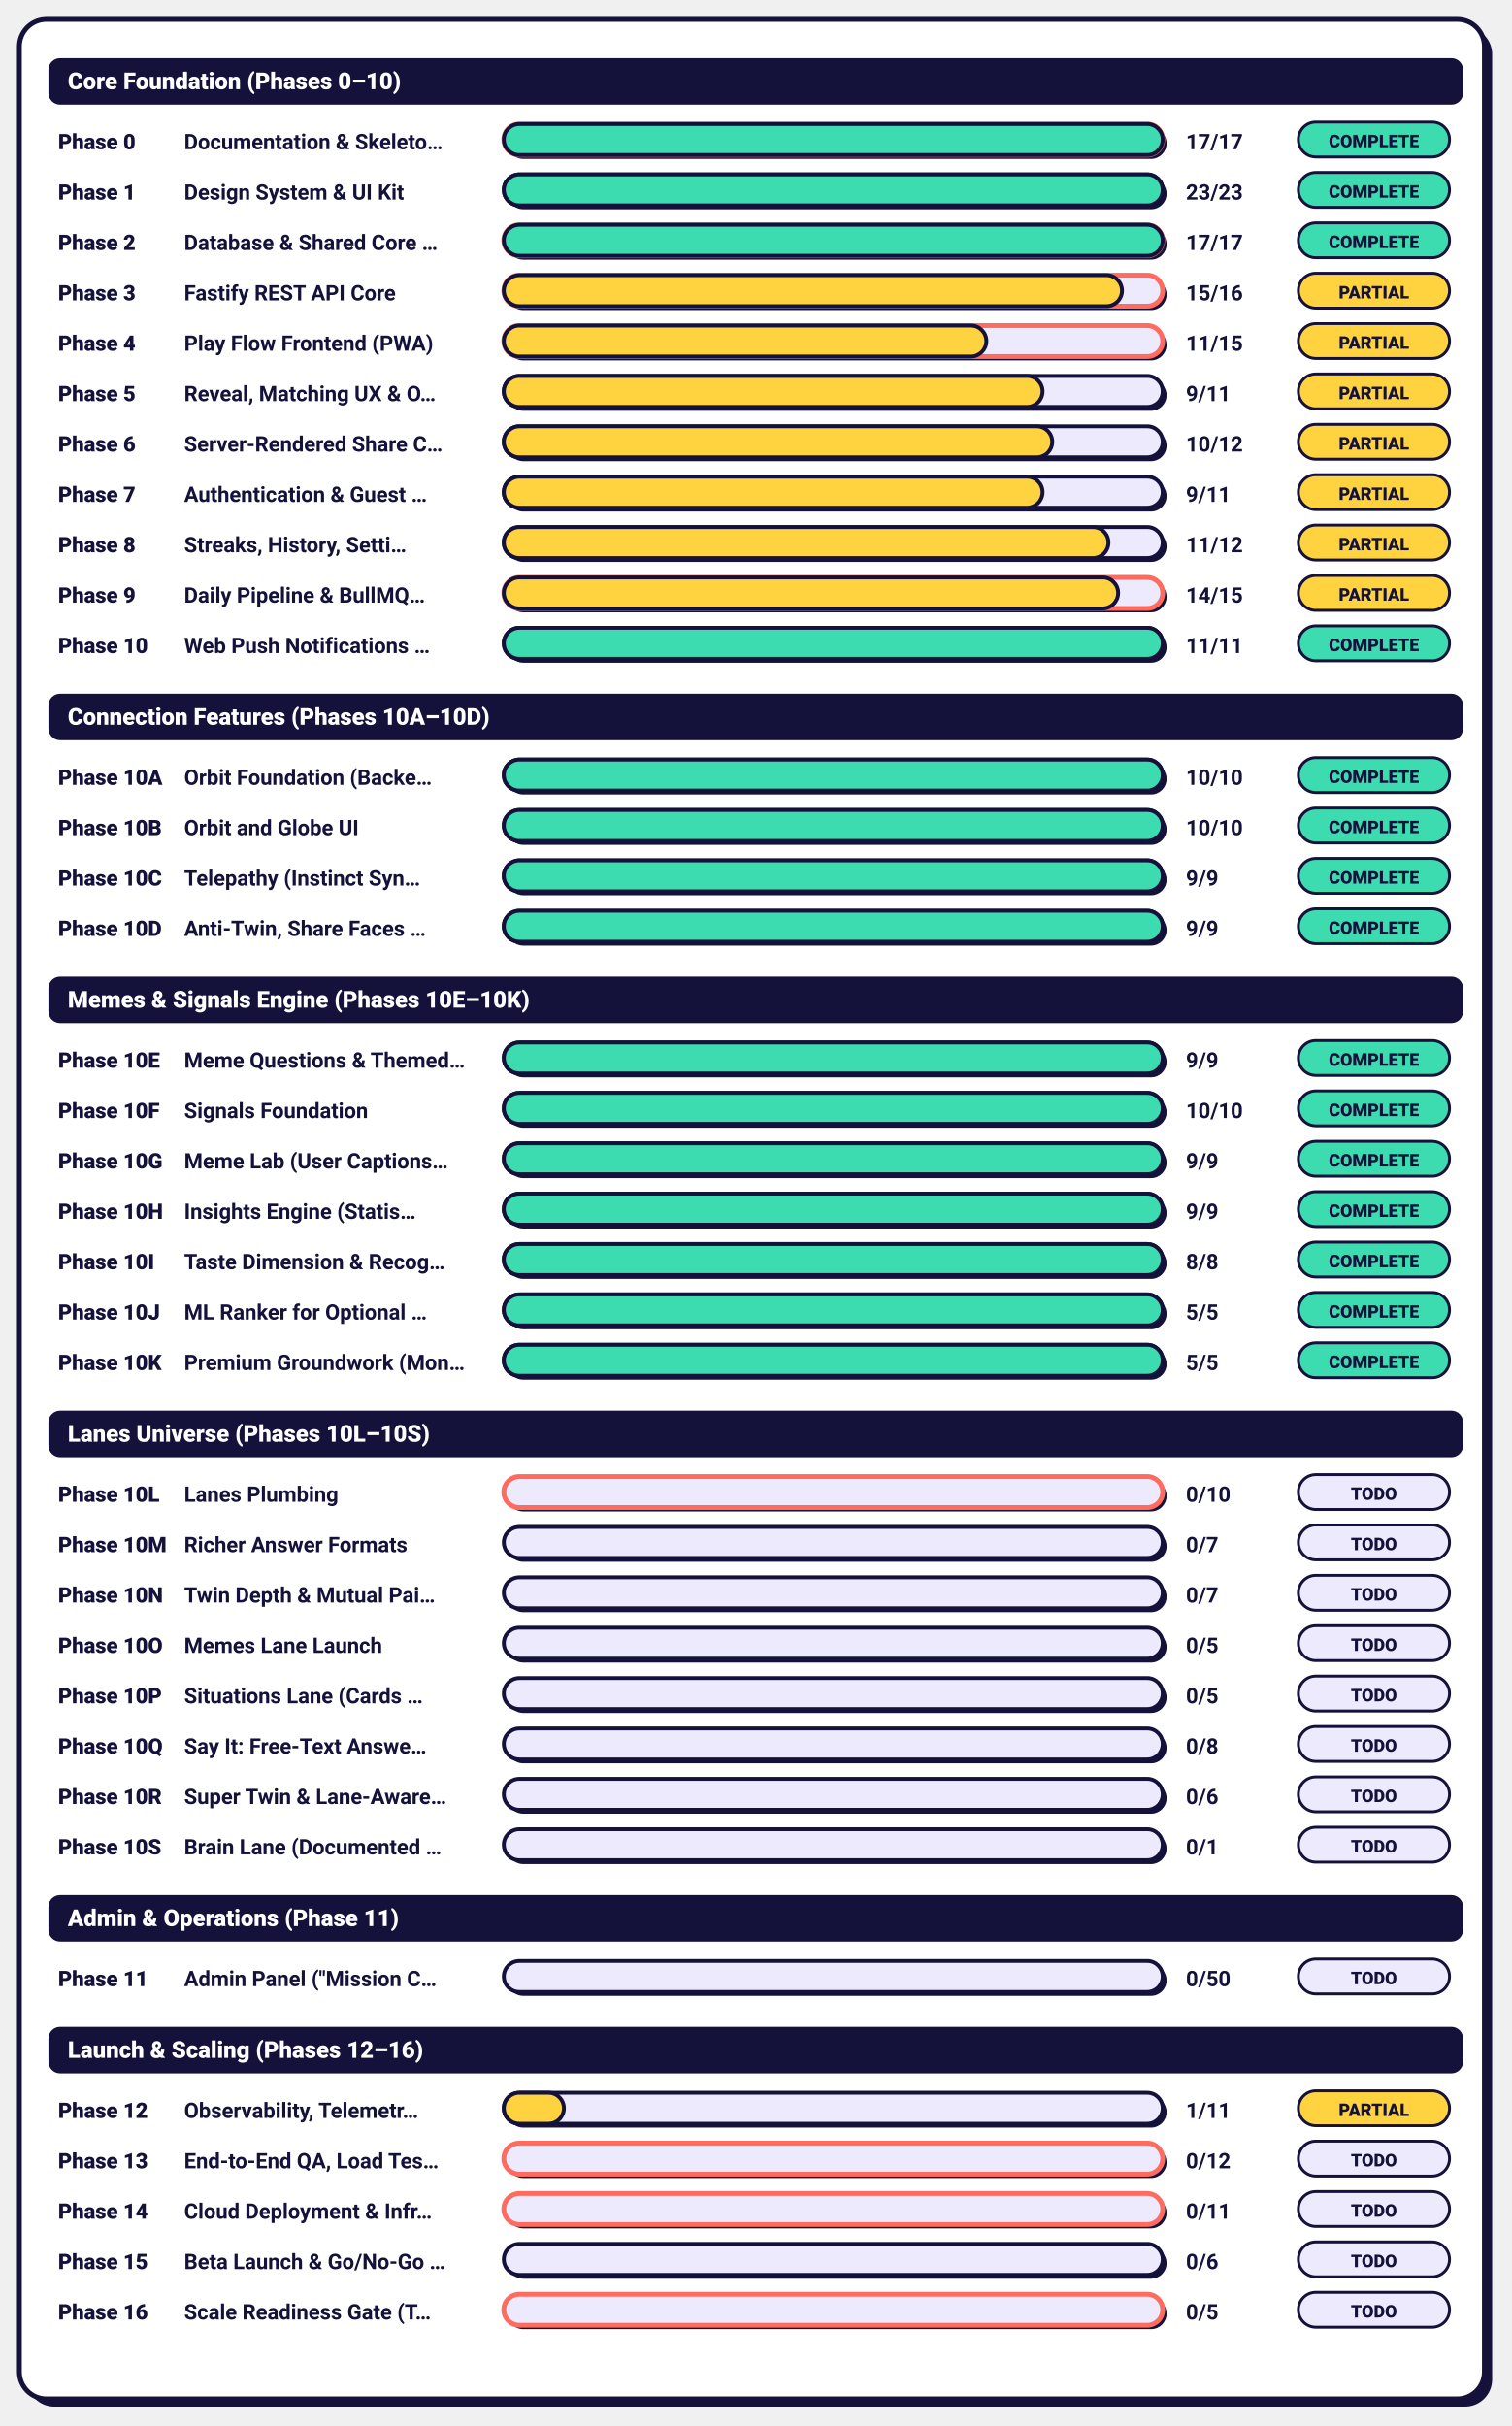
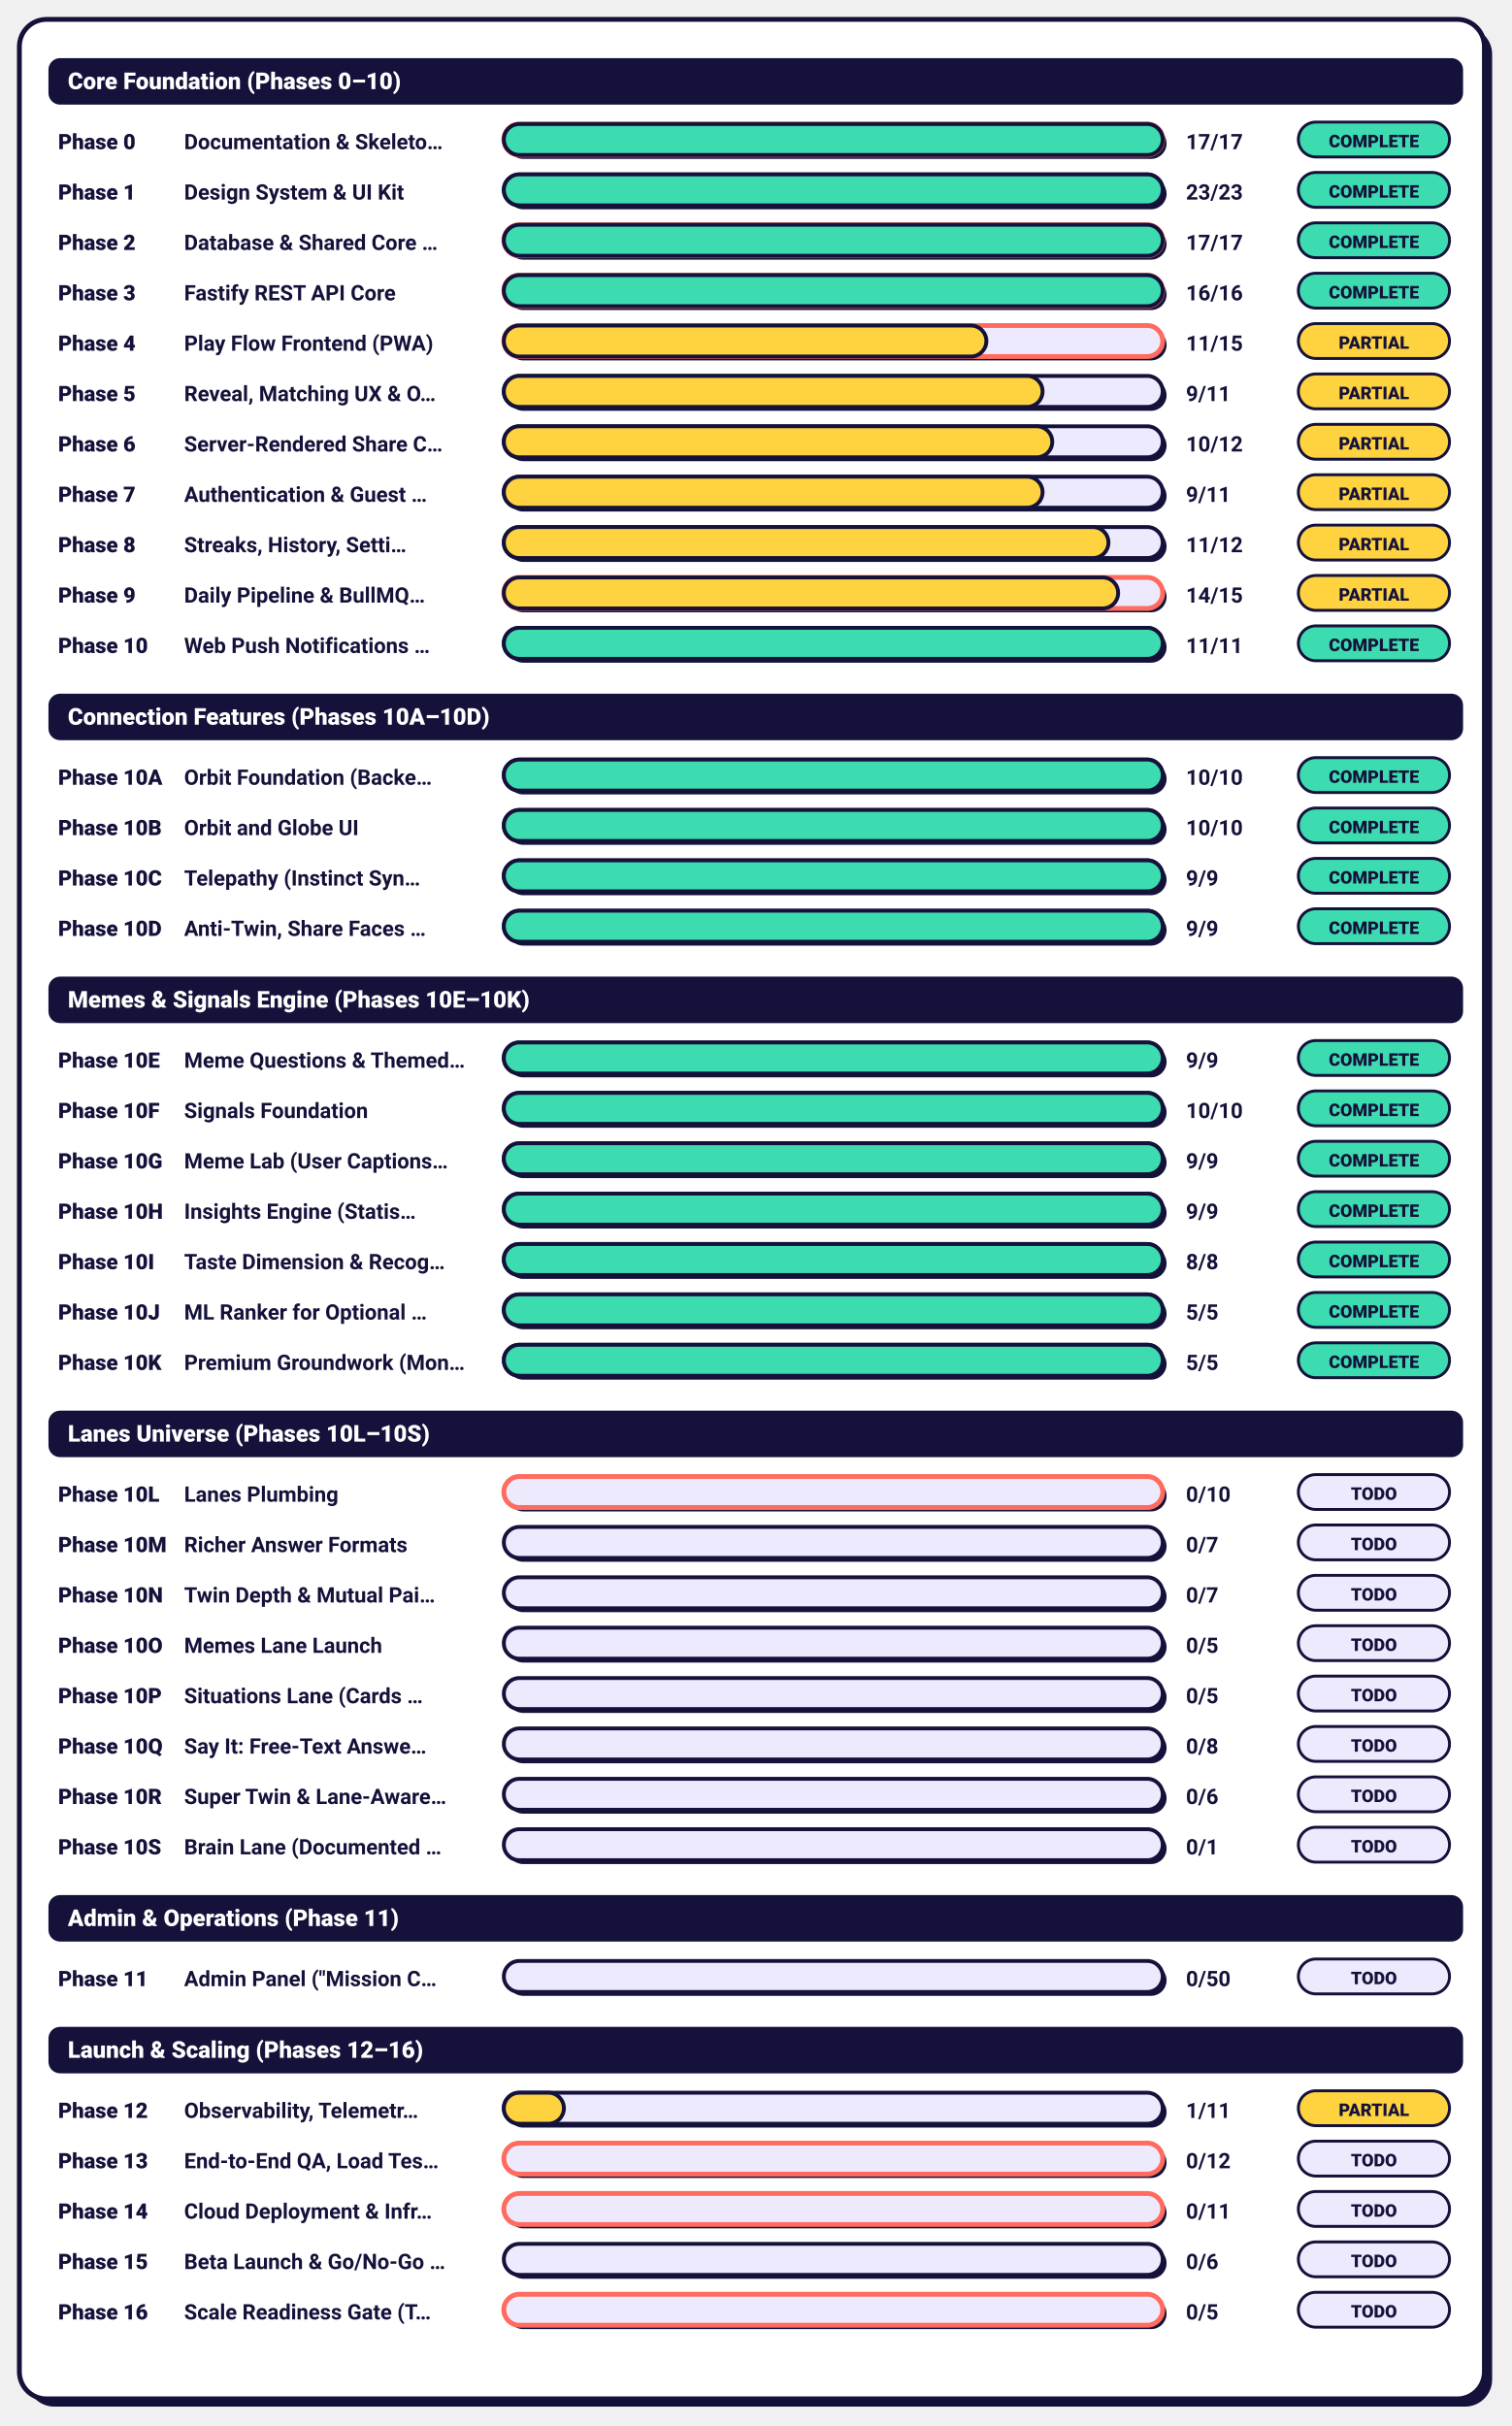
<svg xmlns="http://www.w3.org/2000/svg" width="780" height="1252" viewBox="0 0 780 1252">
  <style>
    text { font-family: system-ui, -apple-system, 'Segoe UI', Roboto, Helvetica, Arial, sans-serif; }
    .gh { font-size: 12px; font-weight: 800; fill: #FFFFFF; }
    .pid { font-size: 11px; font-weight: 800; fill: #14123A; }
    .pname { font-size: 11px; font-weight: 600; fill: #14123A; }
    .pcount { font-size: 11px; font-weight: 700; fill: #14123A; }
    .pstatus { font-size: 9px; font-weight: 800; fill: #14123A; text-anchor: middle; }
    .sh { fill: #14123A; rx: 8px; }
    .tk { fill: #EEEAFE; stroke: #14123A; stroke-width: 2; rx: 8px; }
    .tk-crit { fill: #EEEAFE; stroke: #FF6B5E; stroke-width: 2.5; rx: 8px; }
    .f-mint { fill: #3DDBB0; stroke: #14123A; stroke-width: 2; rx: 8px; }
    .f-sun { fill: #FFD23F; stroke: #14123A; stroke-width: 2; rx: 8px; }
    .f-lav { fill: #EEEAFE; stroke: #14123A; stroke-width: 2; rx: 8px; }
    .b-mint { fill: #3DDBB0; stroke: #14123A; stroke-width: 1.5; rx: 9px; }
    .b-sun { fill: #FFD23F; stroke: #14123A; stroke-width: 1.5; rx: 9px; }
    .b-lav { fill: #EEEAFE; stroke: #14123A; stroke-width: 1.5; rx: 9px; }
  </style>
  <rect x="14" y="14" width="756" height="1228" rx="14" fill="#14123A" />
  <rect x="10" y="10" width="756" height="1228" rx="14" fill="#FFFFFF" stroke="#14123A" stroke-width="2.5" />
  <rect x="25" y="30" width="730" height="24" rx="6" fill="#14123A" />
  <text x="35" y="46" class="gh">Core Foundation (Phases 0–10)</text>
  <text x="30" y="77" class="pid">Phase 0</text>
  <text x="95" y="77" class="pname">Documentation &amp; Skeleto…</text>
  <rect x="262" y="66" width="340" height="16" class="sh" />
  <rect x="260" y="64" width="340" height="16" class="tk-crit" />
  <rect x="260" y="64" width="340" height="16" class="f-mint" />
  <text x="612" y="77" class="pcount">17/17</text>
  <rect x="670" y="63" width="78" height="18" class="b-mint" />
  <text x="709" y="76" class="pstatus">COMPLETE</text>
  <text x="30" y="103" class="pid">Phase 1</text>
  <text x="95" y="103" class="pname">Design System &amp; UI Kit</text>
  <rect x="262" y="92" width="340" height="16" class="sh" />
  <rect x="260" y="90" width="340" height="16" class="tk" />
  <rect x="260" y="90" width="340" height="16" class="f-mint" />
  <text x="612" y="103" class="pcount">23/23</text>
  <rect x="670" y="89" width="78" height="18" class="b-mint" />
  <text x="709" y="102" class="pstatus">COMPLETE</text>
  <text x="30" y="129" class="pid">Phase 2</text>
  <text x="95" y="129" class="pname">Database &amp; Shared Core …</text>
  <rect x="262" y="118" width="340" height="16" class="sh" />
  <rect x="260" y="116" width="340" height="16" class="tk-crit" />
  <rect x="260" y="116" width="340" height="16" class="f-mint" />
  <text x="612" y="129" class="pcount">17/17</text>
  <rect x="670" y="115" width="78" height="18" class="b-mint" />
  <text x="709" y="128" class="pstatus">COMPLETE</text>
  <text x="30" y="155" class="pid">Phase 3</text>
  <text x="95" y="155" class="pname">Fastify REST API Core</text>
  <rect x="262" y="144" width="340" height="16" class="sh" />
  <rect x="260" y="142" width="340" height="16" class="tk-crit" />
-   <rect x="260" y="142" width="319" height="16" class="f-sun" />
-   <text x="612" y="155" class="pcount">15/16</text>
-   <rect x="670" y="141" width="78" height="18" class="b-sun" />
-   <text x="709" y="154" class="pstatus">PARTIAL</text>
+   <rect x="260" y="142" width="340" height="16" class="f-mint" />
+   <text x="612" y="155" class="pcount">16/16</text>
+   <rect x="670" y="141" width="78" height="18" class="b-mint" />
+   <text x="709" y="154" class="pstatus">COMPLETE</text>
  <text x="30" y="181" class="pid">Phase 4</text>
  <text x="95" y="181" class="pname">Play Flow Frontend (PWA)</text>
  <rect x="262" y="170" width="340" height="16" class="sh" />
  <rect x="260" y="168" width="340" height="16" class="tk-crit" />
  <rect x="260" y="168" width="249" height="16" class="f-sun" />
  <text x="612" y="181" class="pcount">11/15</text>
  <rect x="670" y="167" width="78" height="18" class="b-sun" />
  <text x="709" y="180" class="pstatus">PARTIAL</text>
  <text x="30" y="207" class="pid">Phase 5</text>
  <text x="95" y="207" class="pname">Reveal, Matching UX &amp; O…</text>
  <rect x="262" y="196" width="340" height="16" class="sh" />
  <rect x="260" y="194" width="340" height="16" class="tk" />
  <rect x="260" y="194" width="278" height="16" class="f-sun" />
  <text x="612" y="207" class="pcount">9/11</text>
  <rect x="670" y="193" width="78" height="18" class="b-sun" />
  <text x="709" y="206" class="pstatus">PARTIAL</text>
  <text x="30" y="233" class="pid">Phase 6</text>
  <text x="95" y="233" class="pname">Server-Rendered Share C…</text>
  <rect x="262" y="222" width="340" height="16" class="sh" />
  <rect x="260" y="220" width="340" height="16" class="tk" />
  <rect x="260" y="220" width="283" height="16" class="f-sun" />
  <text x="612" y="233" class="pcount">10/12</text>
  <rect x="670" y="219" width="78" height="18" class="b-sun" />
  <text x="709" y="232" class="pstatus">PARTIAL</text>
  <text x="30" y="259" class="pid">Phase 7</text>
  <text x="95" y="259" class="pname">Authentication &amp; Guest …</text>
  <rect x="262" y="248" width="340" height="16" class="sh" />
  <rect x="260" y="246" width="340" height="16" class="tk" />
  <rect x="260" y="246" width="278" height="16" class="f-sun" />
  <text x="612" y="259" class="pcount">9/11</text>
  <rect x="670" y="245" width="78" height="18" class="b-sun" />
  <text x="709" y="258" class="pstatus">PARTIAL</text>
  <text x="30" y="285" class="pid">Phase 8</text>
  <text x="95" y="285" class="pname">Streaks, History, Setti…</text>
  <rect x="262" y="274" width="340" height="16" class="sh" />
  <rect x="260" y="272" width="340" height="16" class="tk" />
  <rect x="260" y="272" width="312" height="16" class="f-sun" />
  <text x="612" y="285" class="pcount">11/12</text>
  <rect x="670" y="271" width="78" height="18" class="b-sun" />
  <text x="709" y="284" class="pstatus">PARTIAL</text>
  <text x="30" y="311" class="pid">Phase 9</text>
  <text x="95" y="311" class="pname">Daily Pipeline &amp; BullMQ…</text>
  <rect x="262" y="300" width="340" height="16" class="sh" />
  <rect x="260" y="298" width="340" height="16" class="tk-crit" />
  <rect x="260" y="298" width="317" height="16" class="f-sun" />
  <text x="612" y="311" class="pcount">14/15</text>
  <rect x="670" y="297" width="78" height="18" class="b-sun" />
  <text x="709" y="310" class="pstatus">PARTIAL</text>
  <text x="30" y="337" class="pid">Phase 10</text>
  <text x="95" y="337" class="pname">Web Push Notifications …</text>
  <rect x="262" y="326" width="340" height="16" class="sh" />
  <rect x="260" y="324" width="340" height="16" class="tk" />
  <rect x="260" y="324" width="340" height="16" class="f-mint" />
  <text x="612" y="337" class="pcount">11/11</text>
  <rect x="670" y="323" width="78" height="18" class="b-mint" />
  <text x="709" y="336" class="pstatus">COMPLETE</text>
  <rect x="25" y="358" width="730" height="24" rx="6" fill="#14123A" />
  <text x="35" y="374" class="gh">Connection Features (Phases 10A–10D)</text>
  <text x="30" y="405" class="pid">Phase 10A</text>
  <text x="95" y="405" class="pname">Orbit Foundation (Backe…</text>
  <rect x="262" y="394" width="340" height="16" class="sh" />
  <rect x="260" y="392" width="340" height="16" class="tk" />
  <rect x="260" y="392" width="340" height="16" class="f-mint" />
  <text x="612" y="405" class="pcount">10/10</text>
  <rect x="670" y="391" width="78" height="18" class="b-mint" />
  <text x="709" y="404" class="pstatus">COMPLETE</text>
  <text x="30" y="431" class="pid">Phase 10B</text>
  <text x="95" y="431" class="pname">Orbit and Globe UI</text>
  <rect x="262" y="420" width="340" height="16" class="sh" />
  <rect x="260" y="418" width="340" height="16" class="tk" />
  <rect x="260" y="418" width="340" height="16" class="f-mint" />
  <text x="612" y="431" class="pcount">10/10</text>
  <rect x="670" y="417" width="78" height="18" class="b-mint" />
  <text x="709" y="430" class="pstatus">COMPLETE</text>
  <text x="30" y="457" class="pid">Phase 10C</text>
  <text x="95" y="457" class="pname">Telepathy (Instinct Syn…</text>
  <rect x="262" y="446" width="340" height="16" class="sh" />
  <rect x="260" y="444" width="340" height="16" class="tk" />
  <rect x="260" y="444" width="340" height="16" class="f-mint" />
  <text x="612" y="457" class="pcount">9/9</text>
  <rect x="670" y="443" width="78" height="18" class="b-mint" />
  <text x="709" y="456" class="pstatus">COMPLETE</text>
  <text x="30" y="483" class="pid">Phase 10D</text>
  <text x="95" y="483" class="pname">Anti-Twin, Share Faces …</text>
  <rect x="262" y="472" width="340" height="16" class="sh" />
  <rect x="260" y="470" width="340" height="16" class="tk" />
  <rect x="260" y="470" width="340" height="16" class="f-mint" />
  <text x="612" y="483" class="pcount">9/9</text>
  <rect x="670" y="469" width="78" height="18" class="b-mint" />
  <text x="709" y="482" class="pstatus">COMPLETE</text>
  <rect x="25" y="504" width="730" height="24" rx="6" fill="#14123A" />
  <text x="35" y="520" class="gh">Memes &amp; Signals Engine (Phases 10E–10K)</text>
  <text x="30" y="551" class="pid">Phase 10E</text>
  <text x="95" y="551" class="pname">Meme Questions &amp; Themed…</text>
  <rect x="262" y="540" width="340" height="16" class="sh" />
  <rect x="260" y="538" width="340" height="16" class="tk" />
  <rect x="260" y="538" width="340" height="16" class="f-mint" />
  <text x="612" y="551" class="pcount">9/9</text>
  <rect x="670" y="537" width="78" height="18" class="b-mint" />
  <text x="709" y="550" class="pstatus">COMPLETE</text>
  <text x="30" y="577" class="pid">Phase 10F</text>
  <text x="95" y="577" class="pname">Signals Foundation</text>
  <rect x="262" y="566" width="340" height="16" class="sh" />
  <rect x="260" y="564" width="340" height="16" class="tk" />
  <rect x="260" y="564" width="340" height="16" class="f-mint" />
  <text x="612" y="577" class="pcount">10/10</text>
  <rect x="670" y="563" width="78" height="18" class="b-mint" />
  <text x="709" y="576" class="pstatus">COMPLETE</text>
  <text x="30" y="603" class="pid">Phase 10G</text>
  <text x="95" y="603" class="pname">Meme Lab (User Captions…</text>
  <rect x="262" y="592" width="340" height="16" class="sh" />
  <rect x="260" y="590" width="340" height="16" class="tk" />
  <rect x="260" y="590" width="340" height="16" class="f-mint" />
  <text x="612" y="603" class="pcount">9/9</text>
  <rect x="670" y="589" width="78" height="18" class="b-mint" />
  <text x="709" y="602" class="pstatus">COMPLETE</text>
  <text x="30" y="629" class="pid">Phase 10H</text>
  <text x="95" y="629" class="pname">Insights Engine (Statis…</text>
  <rect x="262" y="618" width="340" height="16" class="sh" />
  <rect x="260" y="616" width="340" height="16" class="tk" />
  <rect x="260" y="616" width="340" height="16" class="f-mint" />
  <text x="612" y="629" class="pcount">9/9</text>
  <rect x="670" y="615" width="78" height="18" class="b-mint" />
  <text x="709" y="628" class="pstatus">COMPLETE</text>
  <text x="30" y="655" class="pid">Phase 10I</text>
  <text x="95" y="655" class="pname">Taste Dimension &amp; Recog…</text>
  <rect x="262" y="644" width="340" height="16" class="sh" />
  <rect x="260" y="642" width="340" height="16" class="tk" />
  <rect x="260" y="642" width="340" height="16" class="f-mint" />
  <text x="612" y="655" class="pcount">8/8</text>
  <rect x="670" y="641" width="78" height="18" class="b-mint" />
  <text x="709" y="654" class="pstatus">COMPLETE</text>
  <text x="30" y="681" class="pid">Phase 10J</text>
  <text x="95" y="681" class="pname">ML Ranker for Optional …</text>
  <rect x="262" y="670" width="340" height="16" class="sh" />
  <rect x="260" y="668" width="340" height="16" class="tk" />
  <rect x="260" y="668" width="340" height="16" class="f-mint" />
  <text x="612" y="681" class="pcount">5/5</text>
  <rect x="670" y="667" width="78" height="18" class="b-mint" />
  <text x="709" y="680" class="pstatus">COMPLETE</text>
  <text x="30" y="707" class="pid">Phase 10K</text>
  <text x="95" y="707" class="pname">Premium Groundwork (Mon…</text>
  <rect x="262" y="696" width="340" height="16" class="sh" />
  <rect x="260" y="694" width="340" height="16" class="tk" />
  <rect x="260" y="694" width="340" height="16" class="f-mint" />
  <text x="612" y="707" class="pcount">5/5</text>
  <rect x="670" y="693" width="78" height="18" class="b-mint" />
  <text x="709" y="706" class="pstatus">COMPLETE</text>
  <rect x="25" y="728" width="730" height="24" rx="6" fill="#14123A" />
  <text x="35" y="744" class="gh">Lanes Universe (Phases 10L–10S)</text>
  <text x="30" y="775" class="pid">Phase 10L</text>
  <text x="95" y="775" class="pname">Lanes Plumbing</text>
  <rect x="262" y="764" width="340" height="16" class="sh" />
  <rect x="260" y="762" width="340" height="16" class="tk-crit" />
  <text x="612" y="775" class="pcount">0/10</text>
  <rect x="670" y="761" width="78" height="18" class="b-lav" />
  <text x="709" y="774" class="pstatus">TODO</text>
  <text x="30" y="801" class="pid">Phase 10M</text>
  <text x="95" y="801" class="pname">Richer Answer Formats</text>
  <rect x="262" y="790" width="340" height="16" class="sh" />
  <rect x="260" y="788" width="340" height="16" class="tk" />
  <text x="612" y="801" class="pcount">0/7</text>
  <rect x="670" y="787" width="78" height="18" class="b-lav" />
  <text x="709" y="800" class="pstatus">TODO</text>
  <text x="30" y="827" class="pid">Phase 10N</text>
  <text x="95" y="827" class="pname">Twin Depth &amp; Mutual Pai…</text>
  <rect x="262" y="816" width="340" height="16" class="sh" />
  <rect x="260" y="814" width="340" height="16" class="tk" />
  <text x="612" y="827" class="pcount">0/7</text>
  <rect x="670" y="813" width="78" height="18" class="b-lav" />
  <text x="709" y="826" class="pstatus">TODO</text>
  <text x="30" y="853" class="pid">Phase 10O</text>
  <text x="95" y="853" class="pname">Memes Lane Launch</text>
  <rect x="262" y="842" width="340" height="16" class="sh" />
  <rect x="260" y="840" width="340" height="16" class="tk" />
  <text x="612" y="853" class="pcount">0/5</text>
  <rect x="670" y="839" width="78" height="18" class="b-lav" />
  <text x="709" y="852" class="pstatus">TODO</text>
  <text x="30" y="879" class="pid">Phase 10P</text>
  <text x="95" y="879" class="pname">Situations Lane (Cards …</text>
  <rect x="262" y="868" width="340" height="16" class="sh" />
  <rect x="260" y="866" width="340" height="16" class="tk" />
  <text x="612" y="879" class="pcount">0/5</text>
  <rect x="670" y="865" width="78" height="18" class="b-lav" />
  <text x="709" y="878" class="pstatus">TODO</text>
  <text x="30" y="905" class="pid">Phase 10Q</text>
  <text x="95" y="905" class="pname">Say It: Free-Text Answe…</text>
  <rect x="262" y="894" width="340" height="16" class="sh" />
  <rect x="260" y="892" width="340" height="16" class="tk" />
  <text x="612" y="905" class="pcount">0/8</text>
  <rect x="670" y="891" width="78" height="18" class="b-lav" />
  <text x="709" y="904" class="pstatus">TODO</text>
  <text x="30" y="931" class="pid">Phase 10R</text>
  <text x="95" y="931" class="pname">Super Twin &amp; Lane-Aware…</text>
  <rect x="262" y="920" width="340" height="16" class="sh" />
  <rect x="260" y="918" width="340" height="16" class="tk" />
  <text x="612" y="931" class="pcount">0/6</text>
  <rect x="670" y="917" width="78" height="18" class="b-lav" />
  <text x="709" y="930" class="pstatus">TODO</text>
  <text x="30" y="957" class="pid">Phase 10S</text>
  <text x="95" y="957" class="pname">Brain Lane (Documented …</text>
  <rect x="262" y="946" width="340" height="16" class="sh" />
  <rect x="260" y="944" width="340" height="16" class="tk" />
  <text x="612" y="957" class="pcount">0/1</text>
  <rect x="670" y="943" width="78" height="18" class="b-lav" />
  <text x="709" y="956" class="pstatus">TODO</text>
  <rect x="25" y="978" width="730" height="24" rx="6" fill="#14123A" />
  <text x="35" y="994" class="gh">Admin &amp; Operations (Phase 11)</text>
  <text x="30" y="1025" class="pid">Phase 11</text>
  <text x="95" y="1025" class="pname">Admin Panel ("Mission C…</text>
  <rect x="262" y="1014" width="340" height="16" class="sh" />
  <rect x="260" y="1012" width="340" height="16" class="tk" />
  <text x="612" y="1025" class="pcount">0/50</text>
  <rect x="670" y="1011" width="78" height="18" class="b-lav" />
  <text x="709" y="1024" class="pstatus">TODO</text>
  <rect x="25" y="1046" width="730" height="24" rx="6" fill="#14123A" />
  <text x="35" y="1062" class="gh">Launch &amp; Scaling (Phases 12–16)</text>
  <text x="30" y="1093" class="pid">Phase 12</text>
  <text x="95" y="1093" class="pname">Observability, Telemetr…</text>
  <rect x="262" y="1082" width="340" height="16" class="sh" />
  <rect x="260" y="1080" width="340" height="16" class="tk" />
  <rect x="260" y="1080" width="31" height="16" class="f-sun" />
  <text x="612" y="1093" class="pcount">1/11</text>
  <rect x="670" y="1079" width="78" height="18" class="b-sun" />
  <text x="709" y="1092" class="pstatus">PARTIAL</text>
  <text x="30" y="1119" class="pid">Phase 13</text>
  <text x="95" y="1119" class="pname">End-to-End QA, Load Tes…</text>
  <rect x="262" y="1108" width="340" height="16" class="sh" />
  <rect x="260" y="1106" width="340" height="16" class="tk-crit" />
  <text x="612" y="1119" class="pcount">0/12</text>
  <rect x="670" y="1105" width="78" height="18" class="b-lav" />
  <text x="709" y="1118" class="pstatus">TODO</text>
  <text x="30" y="1145" class="pid">Phase 14</text>
  <text x="95" y="1145" class="pname">Cloud Deployment &amp; Infr…</text>
  <rect x="262" y="1134" width="340" height="16" class="sh" />
  <rect x="260" y="1132" width="340" height="16" class="tk-crit" />
  <text x="612" y="1145" class="pcount">0/11</text>
  <rect x="670" y="1131" width="78" height="18" class="b-lav" />
  <text x="709" y="1144" class="pstatus">TODO</text>
  <text x="30" y="1171" class="pid">Phase 15</text>
  <text x="95" y="1171" class="pname">Beta Launch &amp; Go/No-Go …</text>
  <rect x="262" y="1160" width="340" height="16" class="sh" />
  <rect x="260" y="1158" width="340" height="16" class="tk" />
  <text x="612" y="1171" class="pcount">0/6</text>
  <rect x="670" y="1157" width="78" height="18" class="b-lav" />
  <text x="709" y="1170" class="pstatus">TODO</text>
  <text x="30" y="1197" class="pid">Phase 16</text>
  <text x="95" y="1197" class="pname">Scale Readiness Gate (T…</text>
  <rect x="262" y="1186" width="340" height="16" class="sh" />
  <rect x="260" y="1184" width="340" height="16" class="tk-crit" />
  <text x="612" y="1197" class="pcount">0/5</text>
  <rect x="670" y="1183" width="78" height="18" class="b-lav" />
  <text x="709" y="1196" class="pstatus">TODO</text>
</svg>
